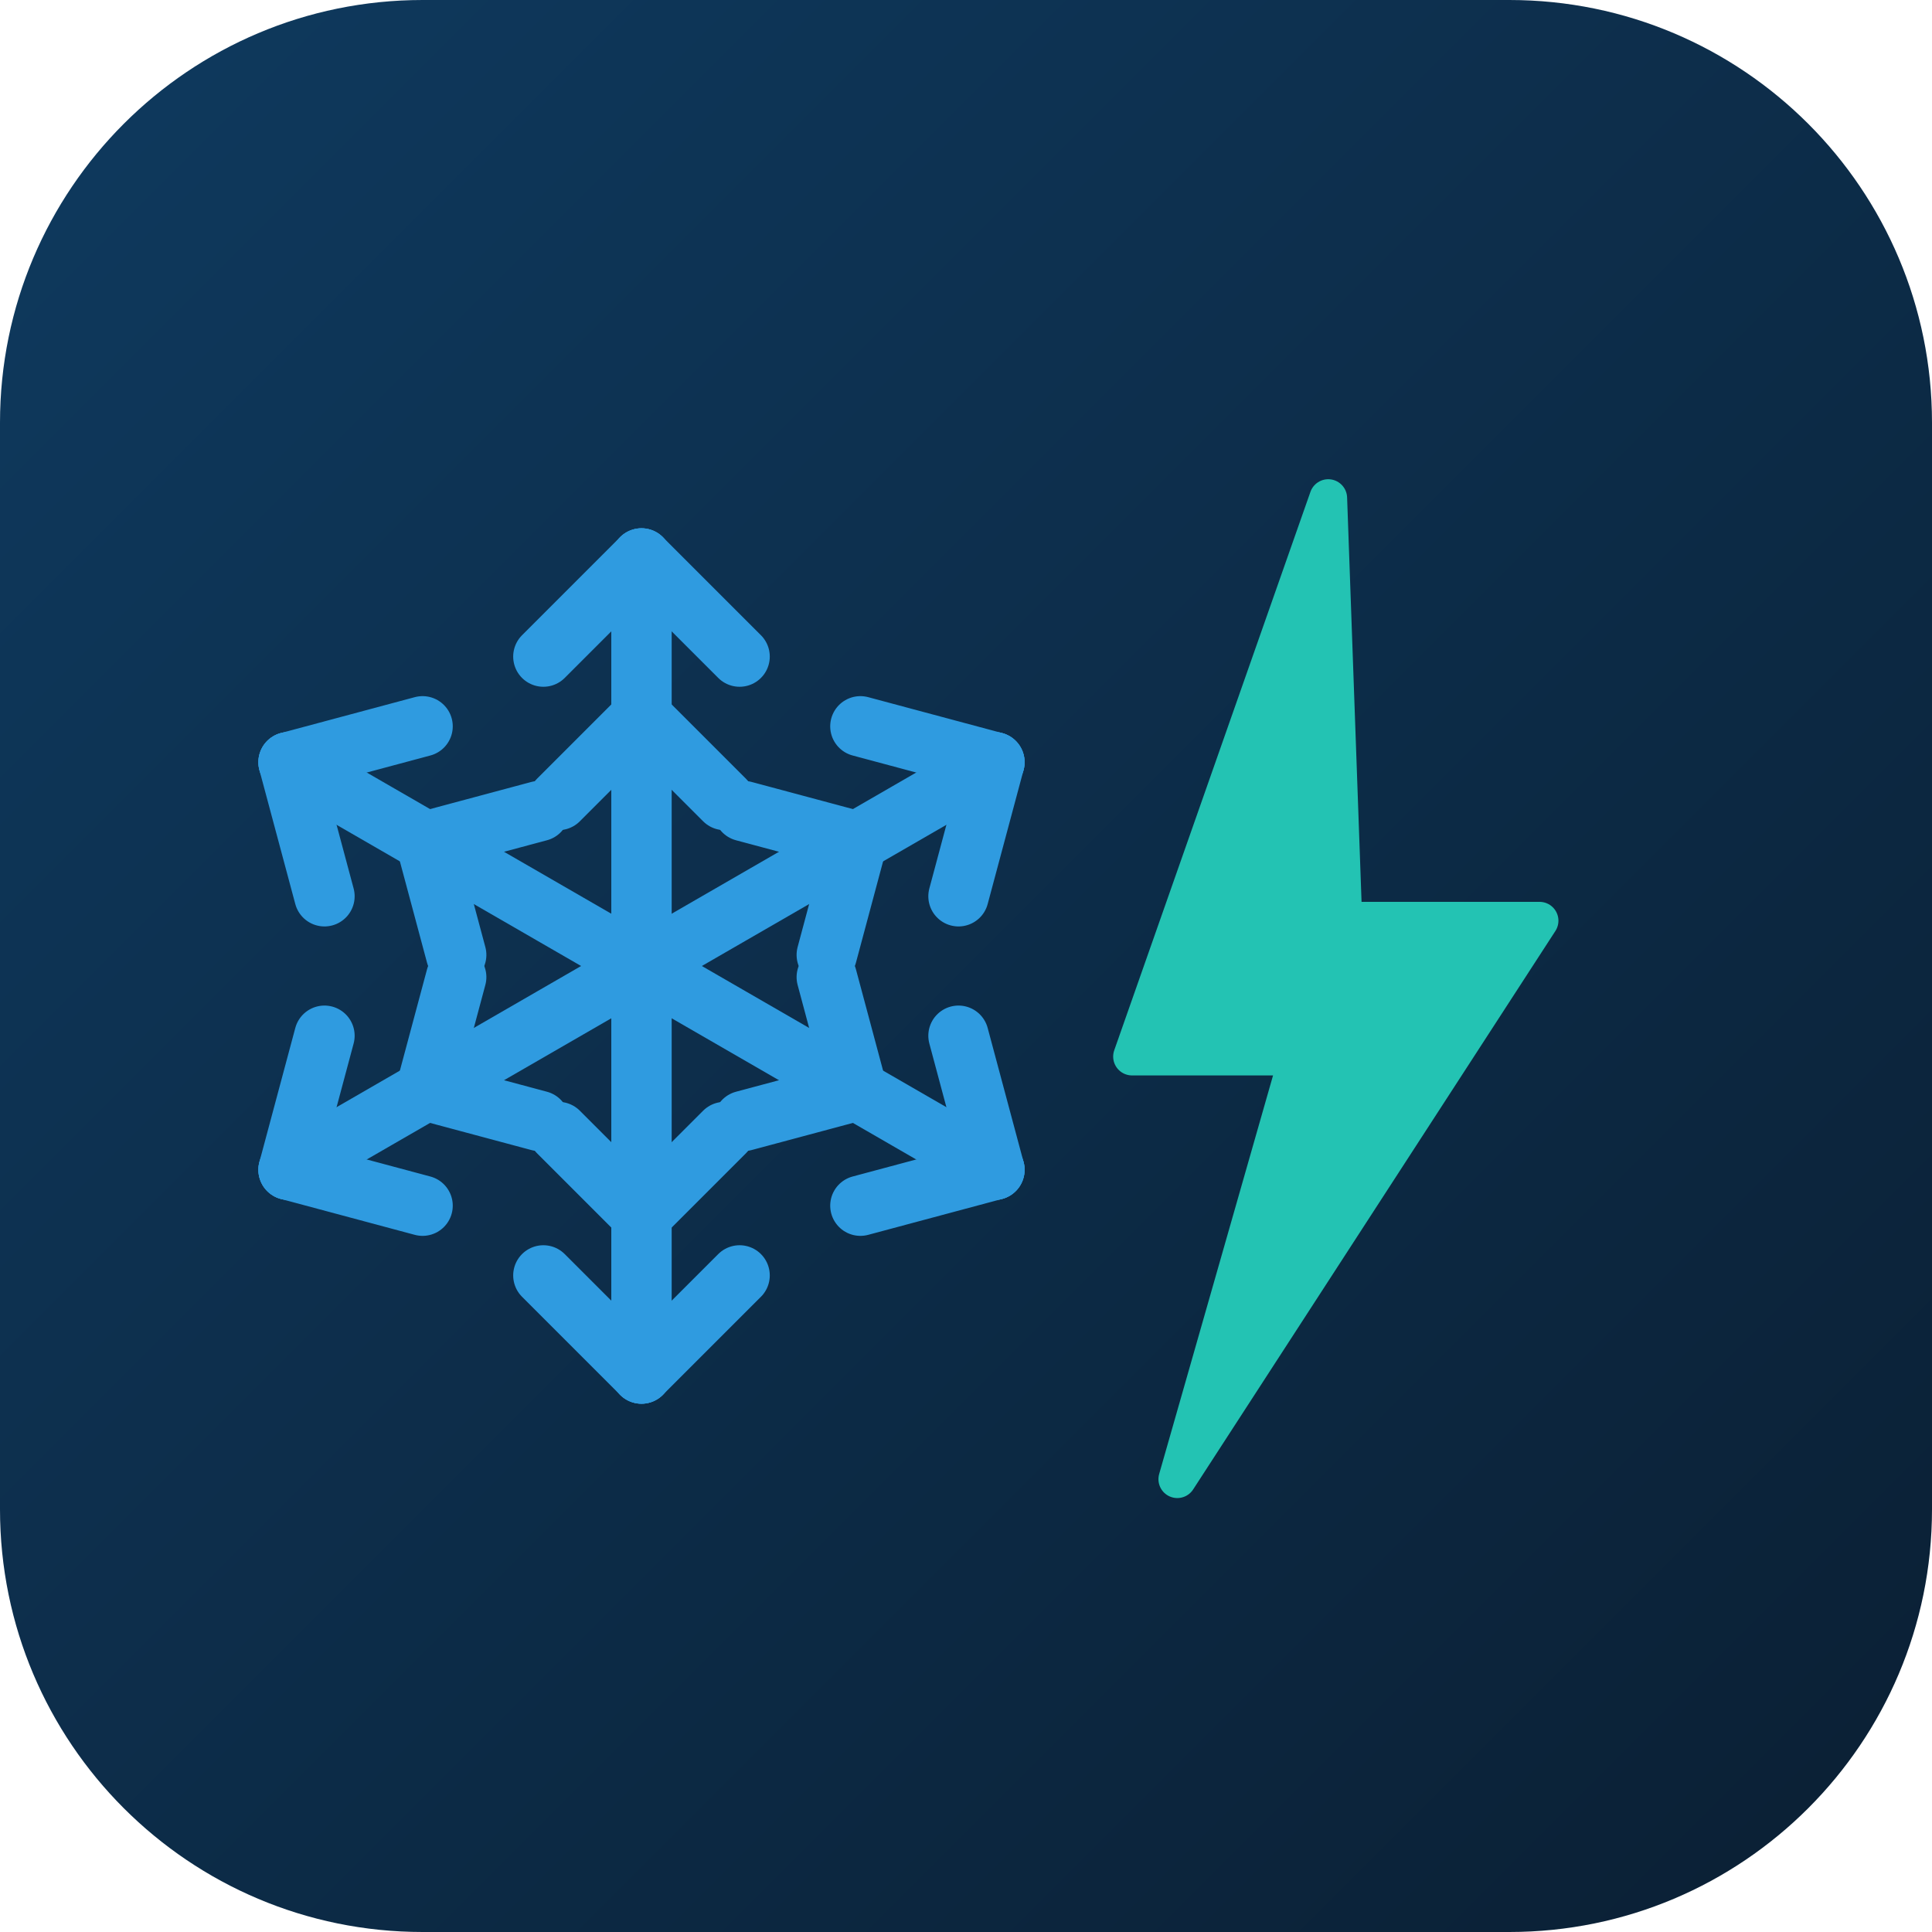
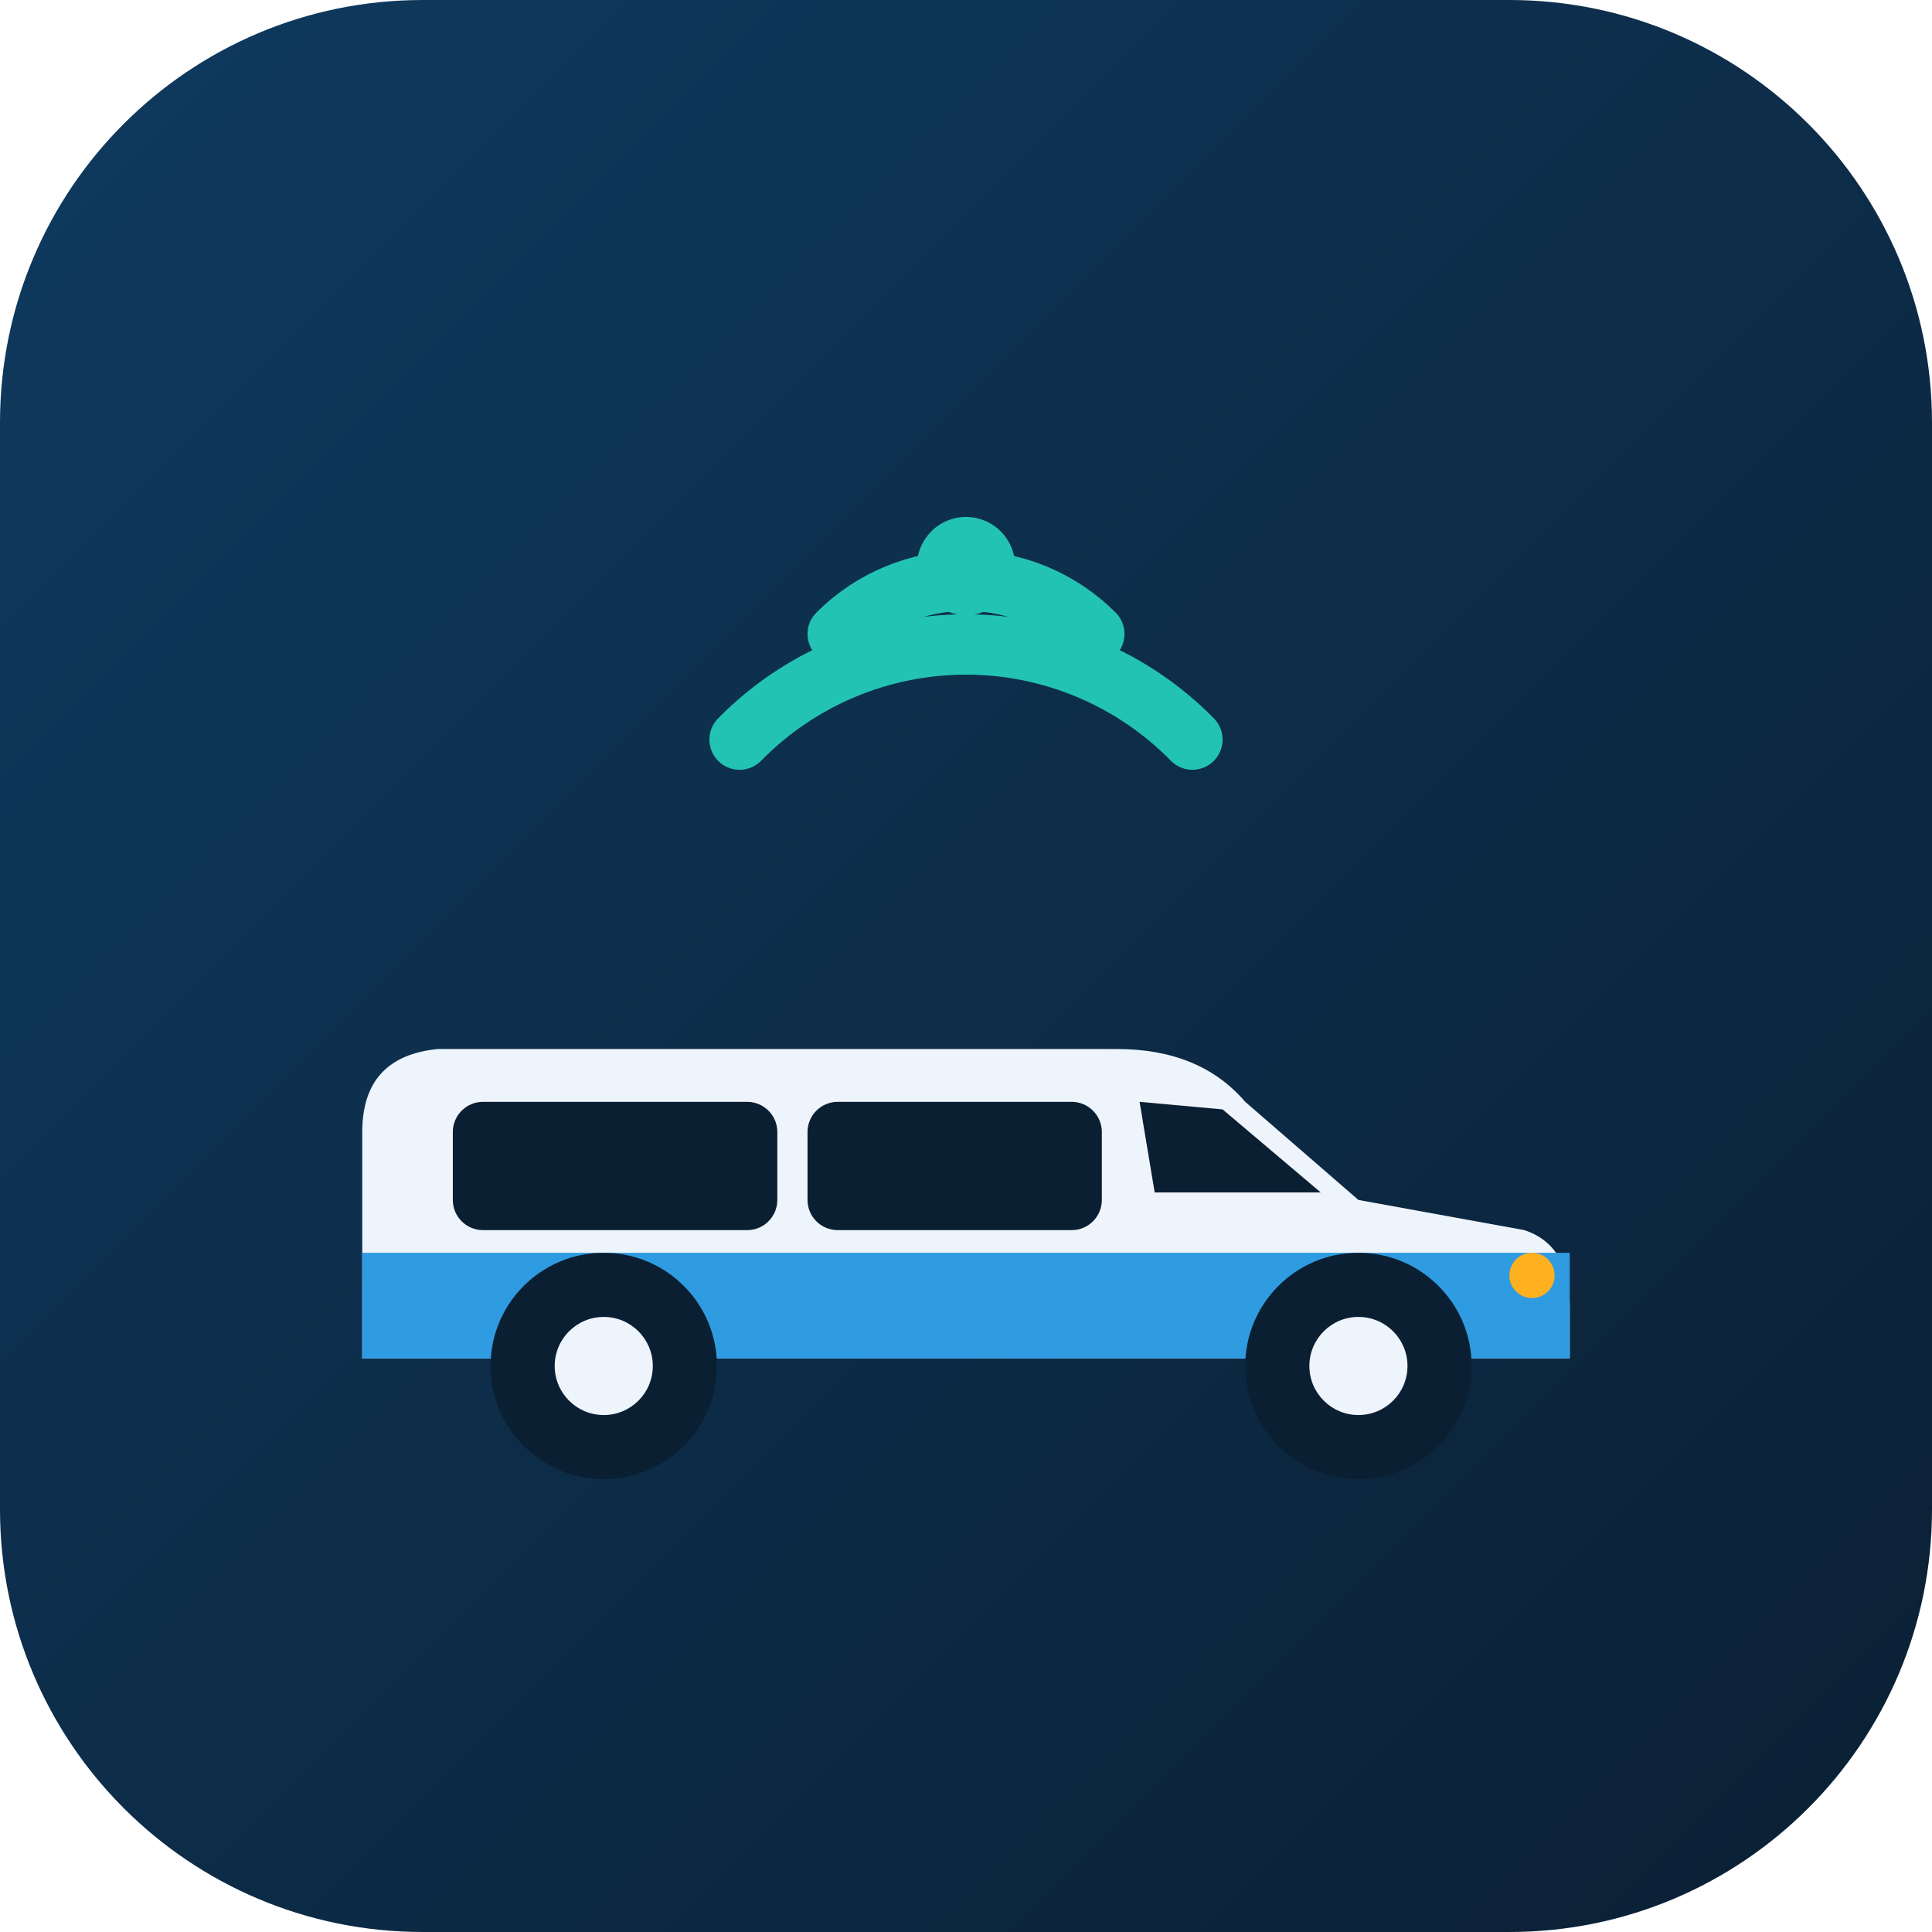
<svg xmlns="http://www.w3.org/2000/svg" viewBox="0 0 512 512" width="512" height="512">
  <defs>
    <linearGradient id="bg" x1="0" y1="0" x2="1" y2="1">
      <stop offset="0" stop-color="#0e3a5f" />
      <stop offset="1" stop-color="#0b1f33" />
    </linearGradient>
  </defs>
  <rect width="512" height="512" rx="112" fill="url(#bg)" />
-   <g stroke="#2f9be0" stroke-width="16" stroke-linecap="round" fill="none" transform="translate(170 256)">
-     <g id="arm">
-       <line x1="0" y1="0" x2="0" y2="-108" />
-       <line x1="0" y1="-108" x2="-26" y2="-82" />
-       <line x1="0" y1="-108" x2="26" y2="-82" />
-       <line x1="0" y1="-66" x2="-22" y2="-44" />
-       <line x1="0" y1="-66" x2="22" y2="-44" />
-     </g>
-     <use href="#arm" transform="rotate(60)" />
-     <use href="#arm" transform="rotate(120)" />
-     <use href="#arm" transform="rotate(180)" />
-     <use href="#arm" transform="rotate(240)" />
-     <use href="#arm" transform="rotate(300)" />
+   <g fill="none" stroke="#23c3b3" stroke-width="16" stroke-linecap="round">
+     <path d="M196 196 A 84 84 0 0 1 316 196" />
+     <path d="M222 168 A 48 48 0 0 1 290 168" />
  </g>
-   <path d="M352 132 L300 280 L344 280 L312 392 L408 244 L356 244 Z" fill="#23c3b3" stroke="#23c3b3" stroke-width="10" stroke-linejoin="round" />
+   <circle cx="256" cy="150" r="13" fill="#23c3b3" />
+   <g>
+     <path d="M96 360 L96 300 Q96 280 116 278 L296 278 Q318 278 330 292 L360 318 L404 326              Q416 330 416 346 L416 360 Z" fill="#eef4fb" />
+     <path d="M96 332 L416 332 L416 360 L96 360 Z" fill="#2f9be0" />
+     <rect x="120" y="292" width="86" height="34" rx="8" fill="#0b1f33" />
+     <rect x="214" y="292" width="78" height="34" rx="8" fill="#0b1f33" />
+     <path d="M302 292 L324 294 L350 316 L306 316 Z" fill="#0b1f33" />
+     <circle cx="406" cy="338" r="6" fill="#ffb020" />
+     <circle cx="160" cy="362" r="30" fill="#0b1f33" />
+     <circle cx="160" cy="362" r="13" fill="#eef4fb" />
+     <circle cx="360" cy="362" r="30" fill="#0b1f33" />
+     <circle cx="360" cy="362" r="13" fill="#eef4fb" />
+   </g>
</svg>
